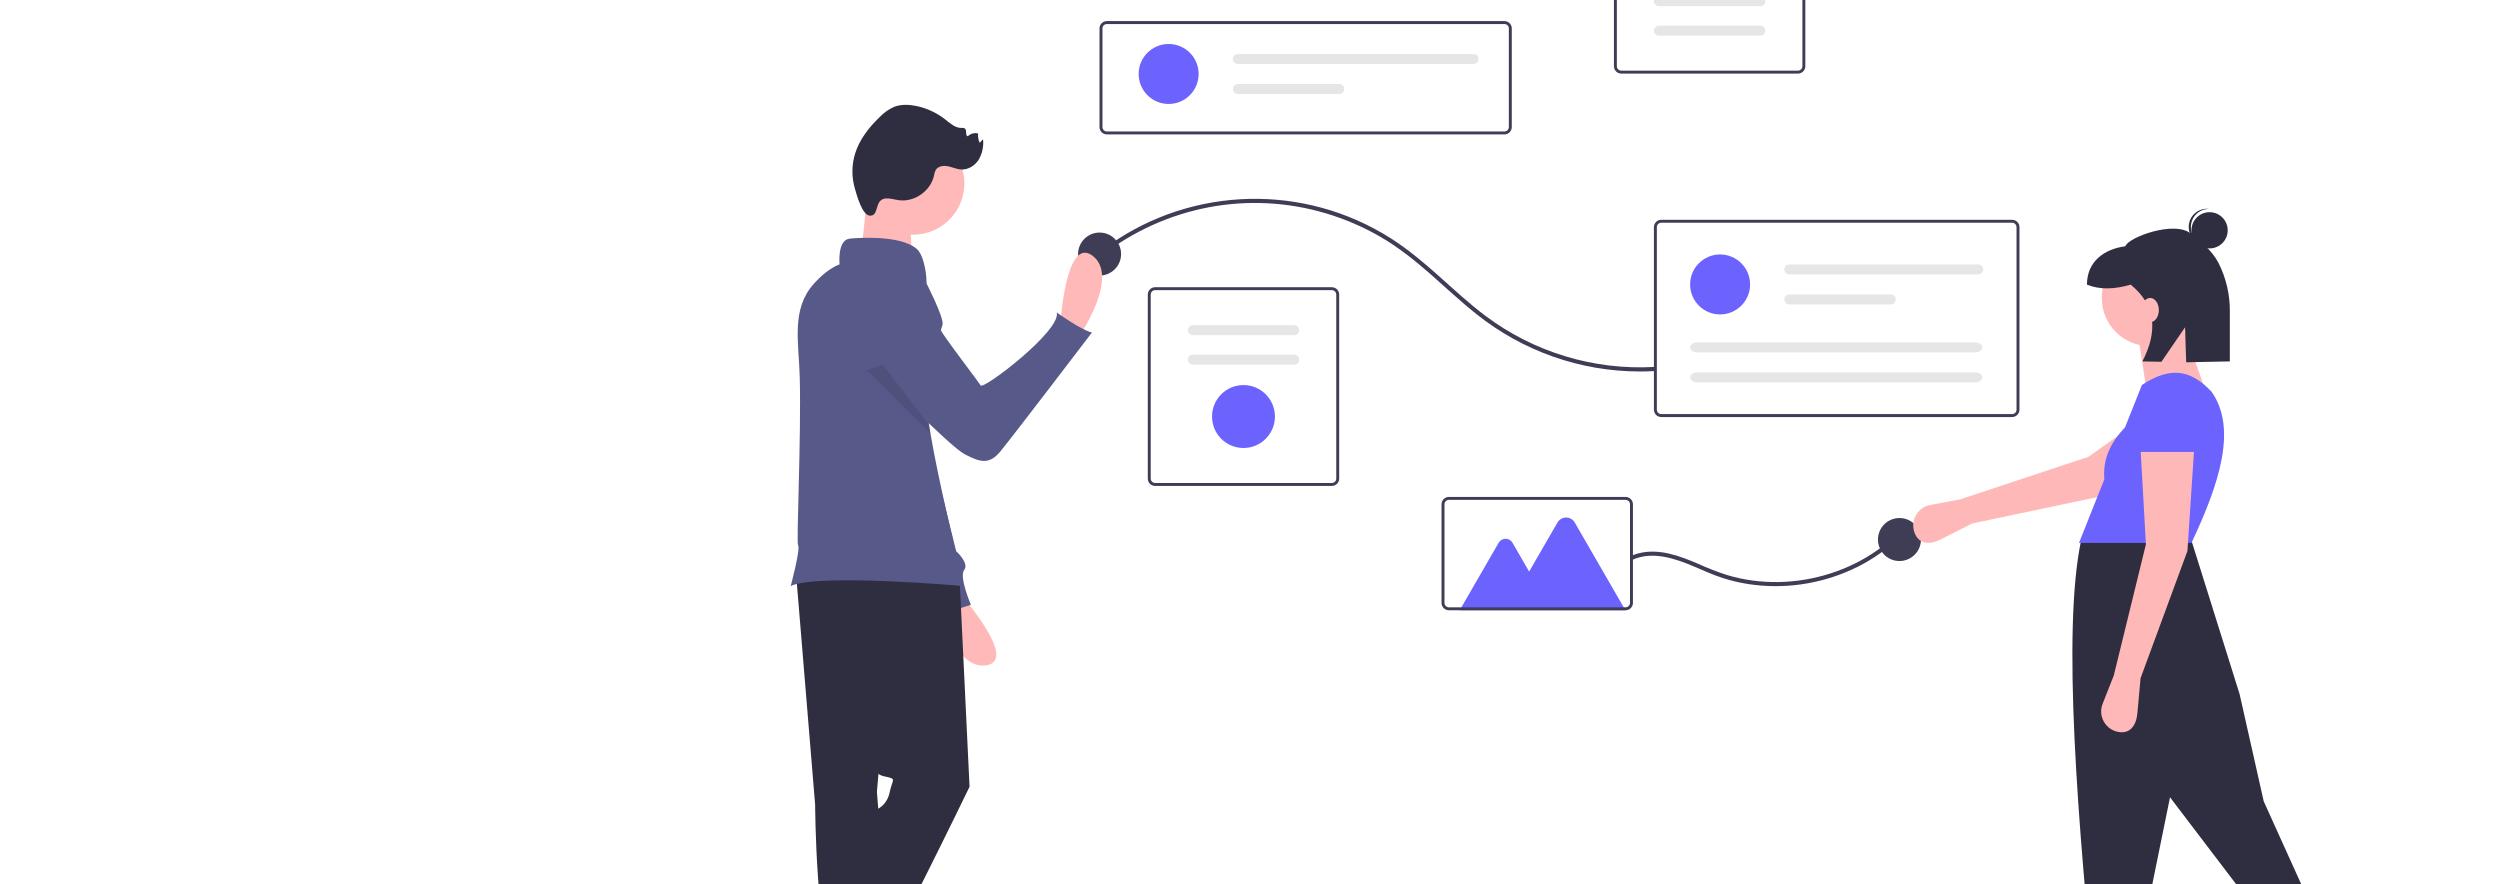
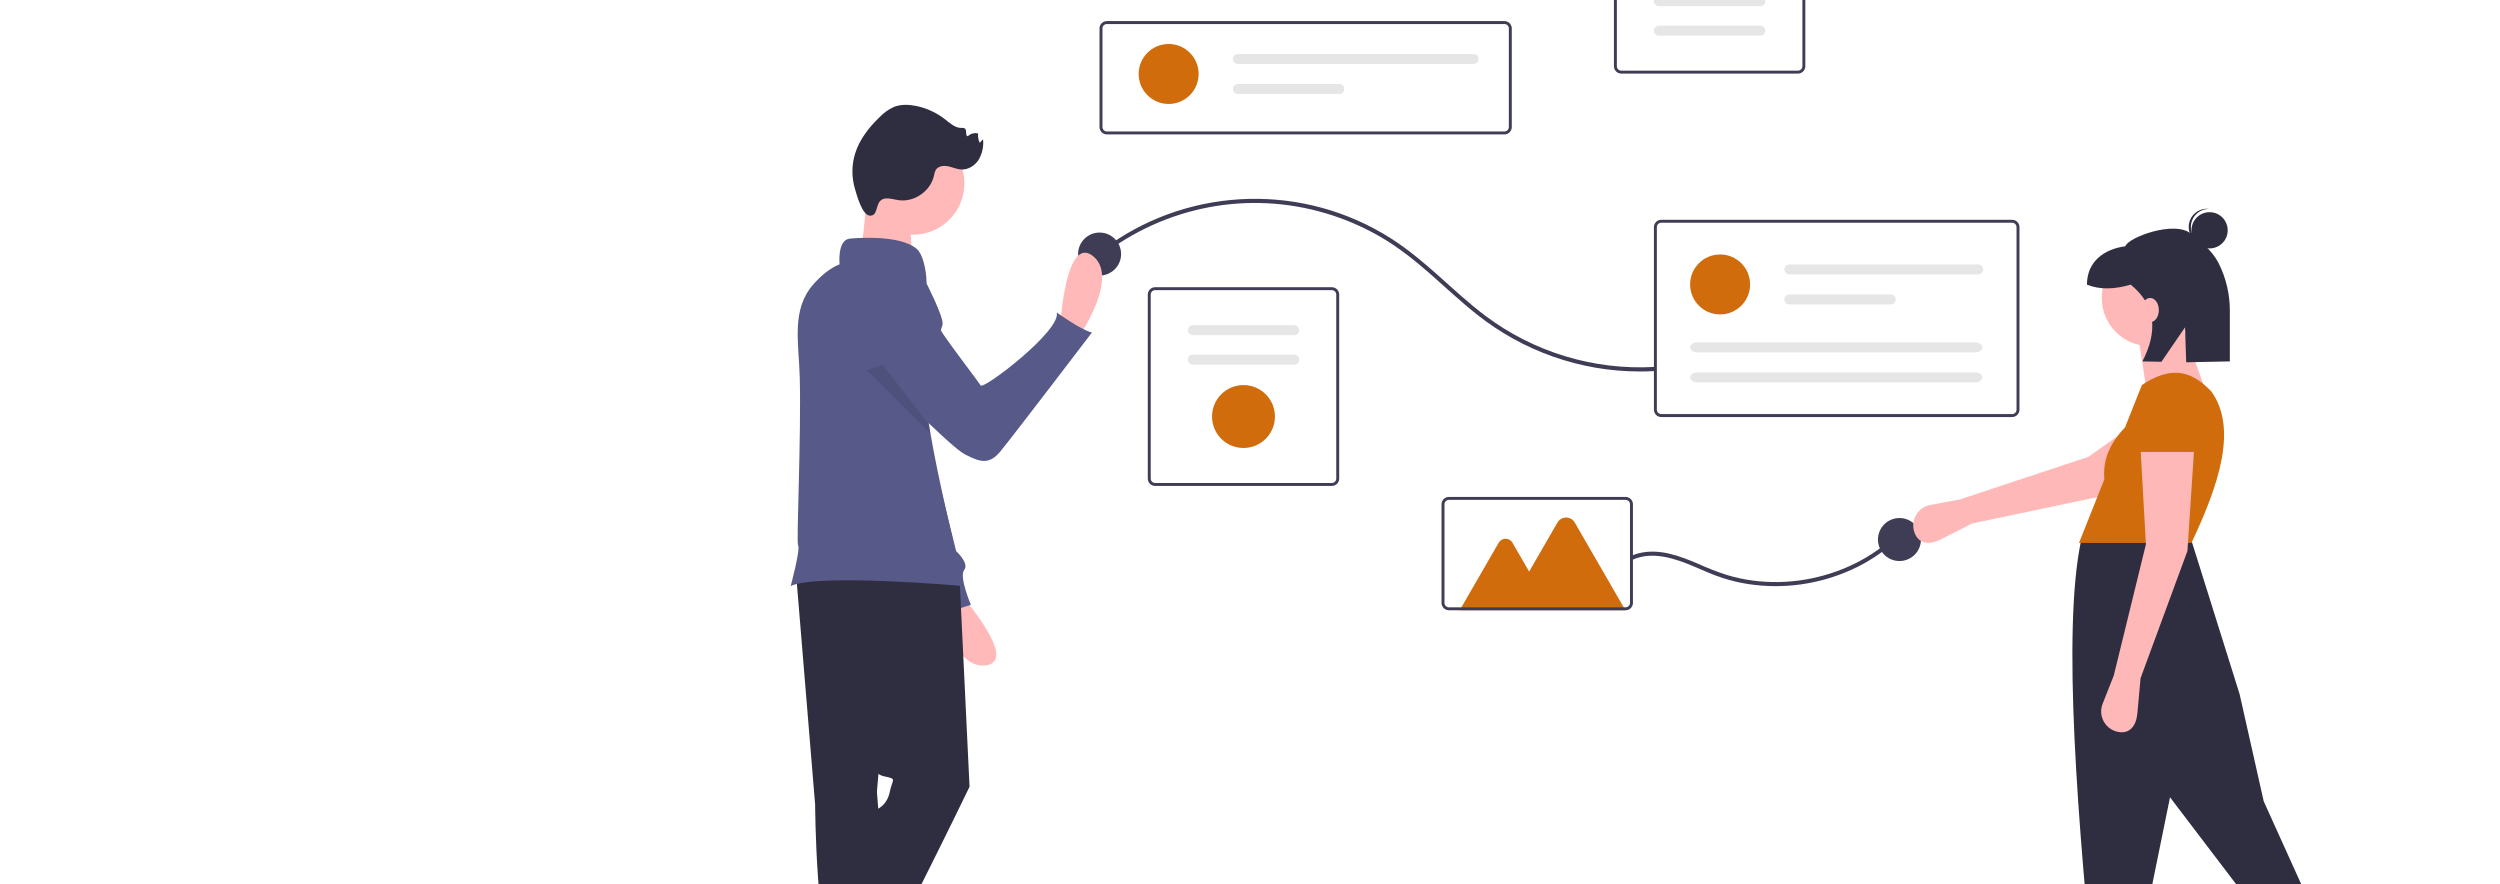
<svg xmlns="http://www.w3.org/2000/svg" id="bab7d7d3-5265-4add-b9d0-a4ec8bbdc3a5" data-name="Layer 1" width="365.825" height="129.214" viewBox="10 75 565.825 529.214">
  <path d="M562.481,240.958H324.224a4.417,4.417,0,0,1-4.412-4.412V177.444a4.417,4.417,0,0,1,4.412-4.412H562.481a4.417,4.417,0,0,1,4.412,4.412v59.101A4.417,4.417,0,0,1,562.481,240.958ZM324.224,174.797a2.65,2.65,0,0,0-2.647,2.647v59.101a2.65,2.65,0,0,0,2.647,2.647H562.481a2.65,2.65,0,0,0,2.647-2.647V177.444a2.65,2.65,0,0,0-2.647-2.647Z" transform="translate(-117.0873 -85.39315)" fill="#3f3d56" />
-   <circle cx="244.157" cy="119.334" r="17.973" fill="#6c63ff" />
+   <circle cx="244.157" cy="119.334" r="17.973" fill="#d16c0d" />
  <path d="M402.753,192.745a2.995,2.995,0,0,0,0,5.991H543.968a2.995,2.995,0,0,0,0-5.991Z" transform="translate(-117.0873 -85.39315)" fill="#e6e6e6" />
  <path d="M402.753,210.718a2.995,2.995,0,1,0,0,5.991H463.518a2.995,2.995,0,1,0,0-5.991Z" transform="translate(-117.0873 -85.39315)" fill="#e6e6e6" />
  <path d="M459.044,451.627H353.152a4.417,4.417,0,0,1-4.412-4.412V336.933a4.417,4.417,0,0,1,4.412-4.412H459.044a4.417,4.417,0,0,1,4.412,4.412V447.215A4.417,4.417,0,0,1,459.044,451.627ZM353.152,334.285a2.65,2.65,0,0,0-2.647,2.647V447.215a2.65,2.65,0,0,0,2.647,2.647H459.044a2.65,2.65,0,0,0,2.647-2.647V336.933a2.65,2.65,0,0,0-2.647-2.647Z" transform="translate(-117.0873 -85.39315)" fill="#3f3d56" />
  <path d="M375.715,355.263a2.995,2.995,0,0,0,0,5.991h60.765a2.995,2.995,0,0,0,0-5.991Z" transform="translate(-117.0873 -85.39315)" fill="#e6e6e6" />
  <path d="M375.715,372.911a2.995,2.995,0,1,0,0,5.991h60.765a2.995,2.995,0,1,0,0-5.991Z" transform="translate(-117.0873 -85.39315)" fill="#e6e6e6" />
-   <path d="M406.098,428.885A18.855,18.855,0,1,1,424.953,410.03,18.876,18.876,0,0,1,406.098,428.885Z" transform="translate(-117.0873 -85.39315)" fill="#6c63ff" />
+   <path d="M406.098,428.885A18.855,18.855,0,1,1,424.953,410.03,18.876,18.876,0,0,1,406.098,428.885Z" transform="translate(-117.0873 -85.39315)" fill="#d16c0d" />
  <path d="M632.513,85.393H738.405a4.417,4.417,0,0,1,4.412,4.412V200.088a4.417,4.417,0,0,1-4.412,4.412H632.513a4.417,4.417,0,0,1-4.412-4.412V89.805A4.417,4.417,0,0,1,632.513,85.393ZM738.405,202.735a2.65,2.65,0,0,0,2.647-2.647V89.805a2.65,2.65,0,0,0-2.647-2.647H632.513a2.65,2.65,0,0,0-2.647,2.647V200.088a2.65,2.65,0,0,0,2.647,2.647Z" transform="translate(-117.0873 -85.39315)" fill="#3f3d56" />
  <path d="M715.842,181.758a2.995,2.995,0,1,0,0-5.991H655.077a2.995,2.995,0,1,0,0,5.991Z" transform="translate(-117.0873 -85.39315)" fill="#e6e6e6" />
  <path d="M715.842,164.109a2.995,2.995,0,1,0,0-5.991H655.077a2.995,2.995,0,1,0,0,5.991Z" transform="translate(-117.0873 -85.39315)" fill="#e6e6e6" />
-   <path d="M685.459,108.135a18.855,18.855,0,1,1-18.855,18.855A18.876,18.876,0,0,1,685.459,108.135Z" transform="translate(-117.0873 -85.39315)" fill="#6c63ff" />
+   <path d="M685.459,108.135a18.855,18.855,0,1,1-18.855,18.855A18.876,18.876,0,0,1,685.459,108.135Z" transform="translate(-117.0873 -85.39315)" fill="#d16c0d" />
  <path d="M321.172,313.551a150.953,150.953,0,0,1,63.905-28.889,148.77,148.77,0,0,1,70.528,3.624,150.459,150.459,0,0,1,32.912,14.261c10.559,6.173,20.1,13.771,29.28,21.816,9.299,8.15,18.293,16.663,28.001,24.336a156.871,156.871,0,0,0,97.604,34.335q4.397.007,8.787-.242c1.587-.087,1.597-2.567,0-2.48a154.343,154.343,0,0,1-100.896-30.488c-10.062-7.524-19.249-16.126-28.628-24.463-9.093-8.082-18.43-15.944-28.746-22.437a151.858,151.858,0,0,0-167.662,3.822c-2.328,1.619-4.602,3.31-6.839,5.052-1.258.979.508,2.722,1.753,1.753Z" transform="translate(-117.0873 -85.39315)" fill="#3f3d56" />
  <circle cx="202.769" cy="227.257" r="12.886" fill="#3f3d56" />
  <circle cx="682.146" cy="398.345" r="12.886" fill="#3f3d56" />
  <path d="M866.739,410.334H656.482a4.417,4.417,0,0,1-4.412-4.412v-109.4A4.417,4.417,0,0,1,656.482,292.11h210.257a4.417,4.417,0,0,1,4.412,4.412v109.4A4.417,4.417,0,0,1,866.739,410.334ZM656.482,293.875a2.65,2.65,0,0,0-2.647,2.647v109.4a2.65,2.65,0,0,0,2.647,2.647h210.257a2.65,2.65,0,0,0,2.647-2.647v-109.4a2.65,2.65,0,0,0-2.647-2.647Z" transform="translate(-117.0873 -85.39315)" fill="#3f3d56" />
-   <circle cx="574.65" cy="245.471" r="17.973" fill="#6c63ff" />
+   <circle cx="574.65" cy="245.471" r="17.973" fill="#d16c0d" />
  <path d="M733.246,318.883a2.995,2.995,0,1,0,0,5.991H846.461a2.995,2.995,0,1,0,0-5.991Z" transform="translate(-117.0873 -85.39315)" fill="#e6e6e6" />
  <path d="M733.246,336.856a2.995,2.995,0,1,0,0,5.991h60.765a2.995,2.995,0,1,0,0-5.991Z" transform="translate(-117.0873 -85.39315)" fill="#e6e6e6" />
  <path d="M677.952,365.589c-2.279,0-4.133,1.344-4.133,2.995s1.854,2.995,4.133,2.995H844.785c2.279,0,4.133-1.344,4.133-2.995s-1.854-2.995-4.133-2.995Z" transform="translate(-117.0873 -85.39315)" fill="#e6e6e6" />
  <path d="M677.952,383.562c-2.279,0-4.133,1.344-4.133,2.995s1.854,2.995,4.133,2.995H844.785c2.279,0,4.133-1.344,4.133-2.995s-1.854-2.995-4.133-2.995Z" transform="translate(-117.0873 -85.39315)" fill="#e6e6e6" />
  <path d="M639.58,495.734c11.862-5.146,25.105-.66,36.286,4.083,5.758,2.443,11.455,5.05,17.414,6.979a99.26,99.26,0,0,0,15.353,3.638,108.498,108.498,0,0,0,31.539.193,110.124,110.124,0,0,0,30.437-8.85,102.921,102.921,0,0,0,26.342-17.223q1.497-1.352,2.936-2.767c1.142-1.119-.612-2.871-1.753-1.753a99.998,99.998,0,0,1-25.698,18.141,107.649,107.649,0,0,1-29.857,9.592,105.438,105.438,0,0,1-31.462.543,99.05,99.05,0,0,1-15.405-3.349,162.963,162.963,0,0,1-17.002-6.603c-11.285-4.846-23.823-9.592-36.223-6.25a30.212,30.212,0,0,0-4.16,1.485c-1.46.633-.199,2.77,1.251,2.141Z" transform="translate(-117.0873 -85.39315)" fill="#3f3d56" />
-   <path d="M634.998,526.146H535.661l23.377-40.491a4.774,4.774,0,0,1,8.268,0l9.986,17.297L594.274,473.541a5.977,5.977,0,0,1,10.352,0Z" transform="translate(-117.0873 -85.39315)" fill="#6c63ff" />
+   <path d="M634.998,526.146H535.661l23.377-40.491a4.774,4.774,0,0,1,8.268,0l9.986,17.297L594.274,473.541a5.977,5.977,0,0,1,10.352,0Z" transform="translate(-117.0873 -85.39315)" fill="#d16c0d" />
  <path d="M635.091,526.135H529.199a4.417,4.417,0,0,1-4.412-4.412V462.621a4.417,4.417,0,0,1,4.412-4.412H635.091a4.417,4.417,0,0,1,4.412,4.412v59.101A4.417,4.417,0,0,1,635.091,526.135ZM529.199,459.974a2.65,2.65,0,0,0-2.647,2.647v59.101a2.65,2.65,0,0,0,2.647,2.647H635.091a2.65,2.65,0,0,0,2.647-2.647V462.621a2.65,2.65,0,0,0-2.647-2.647Z" transform="translate(-117.0873 -85.39315)" fill="#3f3d56" />
  <path d="M842.785,474.12l-18.875,9.585c-6.737,3.421-13.239,2.836-15.728-4.297v0A12.481,12.481,0,0,1,817.675,463.025l17.939-3.349,76.829-25.49,46.54-33.001,17.061,27.181L922.268,457.384Z" transform="translate(-117.0873 -85.39315)" fill="#ffb8b8" />
  <polygon points="813.808 706.872 799.366 704.465 800.971 677.187 816.215 677.187 813.808 706.872" fill="#ffb8b8" />
  <polygon points="953.968 680.229 939.992 684.589 929.131 659.516 942.738 652.646 953.968 680.229" fill="#ffb8b8" />
  <path d="M1063.272,741.721l-17.65,7.221L961.382,638.225,934.906,768.196l-17.65-3.209C905.934,652.935,896.701,538.643,908.03,484.587l65.386-2.808,29.685,94.67,14.441,64.183Z" transform="translate(-117.0873 -85.39315)" fill="#2f2e41" />
  <path d="M930.1,814.326h0a12.672,12.672,0,0,1-7.855-.835l-8.579-3.86c-7.193-.369-12.091,1.063-16.096-4.163a10.496,10.496,0,0,1-1.225-10.582h0a10.569,10.569,0,0,1,8.631-6.28l11.783-7.425.618,5.566c5.385,3.051,11.779,1.733,18.554-1.237l3.698,12.944A12.672,12.672,0,0,1,930.1,814.326Z" transform="translate(-117.0873 -85.39315)" fill="#2f2e41" />
  <path d="M1076.774,787.774h0a12.672,12.672,0,0,1-7.701,1.761l-9.367-.865c-6.923,1.987-11.091,4.932-16.576,1.29a10.496,10.496,0,0,1-4.595-9.61h0a10.569,10.569,0,0,1,6.124-8.743l8.733-10.849,2.392,5.064c6.084,1.137,11.704-2.186,17.147-7.195l7.701,11.041A12.672,12.672,0,0,1,1076.774,787.774Z" transform="translate(-117.0873 -85.39315)" fill="#2f2e41" />
  <circle cx="832.26" cy="253.579" r="28.882" fill="#ffb8b8" />
  <polygon points="867.561 314.553 829.853 306.53 825.04 275.241 851.515 269.625 867.561 314.553" fill="#ffb8b8" />
-   <path d="M974.218,485.791H906.826L922.017,447.653c-1.104-13.123,4.458-22.775,12.418-31.178l10.099-25.355c16.317-10.739,28.619-9.937,41.719,4.011C1001.784,417.123,991.034,450.18,974.218,485.791Z" transform="translate(-117.0873 -85.39315)" fill="#6c63ff" />
+   <path d="M974.218,485.791H906.826L922.017,447.653c-1.104-13.123,4.458-22.775,12.418-31.178l10.099-25.355c16.317-10.739,28.619-9.937,41.719,4.011C1001.784,417.123,991.034,450.18,974.218,485.791Z" transform="translate(-117.0873 -85.39315)" fill="#d16c0d" />
  <path d="M943.732,566.822l-1.917,21.082c-.684,7.525-4.636,12.721-12.001,11.037h0a12.481,12.481,0,0,1-8.828-16.75l6.7-16.974L946.941,486.593l-3.209-56.962h32.092l-4.011,60.974Z" transform="translate(-117.0873 -85.39315)" fill="#ffb8b8" />
-   <path d="M978.23,431.235H941.325l2.587-24.075a16.701,16.701,0,0,1,15.853-15.999h0a16.701,16.701,0,0,1,17.522,16.026Z" transform="translate(-117.0873 -85.39315)" fill="#6c63ff" />
+   <path d="M978.23,431.235H941.325l2.587-24.075a16.701,16.701,0,0,1,15.853-15.999h0a16.701,16.701,0,0,1,17.522,16.026Z" transform="translate(-117.0873 -85.39315)" fill="#d16c0d" />
  <circle cx="868.006" cy="213.025" r="10.856" fill="#2f2e41" />
  <path d="M973.907,295.761a10.848,10.848,0,0,1,10.851-10.147c-.224-.028-.446-.063-.675-.078a10.856,10.856,0,0,0-1.393,21.667c.229.015.453.009.679.009A10.848,10.848,0,0,1,973.907,295.761Z" transform="translate(-117.0873 -85.39315)" fill="#2f2e41" />
  <path d="M973.846,300.396c-9.682-8.032-37.452,2.176-39.244,7.576-13.093,1.784-23.005,9.423-23.005,23.005v0c7.784,3.189,16.637,2.796,26.207,0,15.255,12.432,16.301,28.06,7.023,46.011l11.414.228,14.148-20.678.677,20.974,26.163-.525V346.932a62.841,62.841,0,0,0-6.71-28.79C986.441,310.221,980.114,305.596,973.846,300.396Z" transform="translate(-117.0873 -85.39315)" fill="#2f2e41" />
  <ellipse cx="832.396" cy="260.84" rx="5.191" ry="7.268" fill="#ffb8b8" />
  <path d="M296.282,355.456s3.125-54.09,19.348-41.8-7.085,46.816-7.085,46.816Z" transform="translate(-117.0873 -85.39315)" fill="#ffb9b9" />
  <path d="M235.923,515.9s36.038,40.457,15.875,43.238-28.094-38.114-28.094-38.114Z" transform="translate(-117.0873 -85.39315)" fill="#ffb9b9" />
  <path d="M188.897,324.395h0A23.734,23.734,0,0,1,206.36,344.045l11.463,81.591,16.07,65.084s8.035,7.232,4.821,11.249,4.018,20.891,4.018,20.891l-20.088,6.428s-2.411-16.874-6.428-17.677c-3.531-.706-43.055-106.289-52.581-131.867-1.314-3.527-2.057-5.533-2.057-5.533S163.185,320.378,188.897,324.395Z" transform="translate(-117.0873 -85.39315)" fill="#575a89" />
  <path d="M192.566,749.885l12.338,21.865c9.555,20.4,1.064,24.105-22.363,13.993l-5.34-25.818Z" transform="translate(-117.0873 -85.39315)" fill="#ffb9b9" />
  <path d="M198.792,778.945s5.857-9.536,7.976-7.94,10.856,8.513,10.856,8.513L229.005,790.419s38.453,4.065,14.019,17.539-37.937,2.302-37.937,2.302-34.222,1.78-33.67-7.768,11.589-24.654,11.589-24.654S196.916,787.164,198.792,778.945Z" transform="translate(-117.0873 -85.39315)" fill="#2f2e41" />
  <path d="M137.815,502.732,149.382,642.695s.386,83.67,12.724,99.864S174.83,766.85,174.83,766.85l25.448-13.11s-13.11-21.844-10.41-25.188a18.638,18.638,0,0,0,3.47-7.2l-6.94-86.369,13.11-150.374Z" transform="translate(-117.0873 -85.39315)" fill="#2f2e41" />
  <path d="M155.551,766.85" transform="translate(-117.0873 -85.39315)" fill="none" stroke="#3f3d56" stroke-miterlimit="10" />
  <polygon points="52.344 664.492 41.548 693.024 17.064 682.788 29.981 661.407 52.344 664.492" fill="#ffb9b9" />
  <path d="M151.421,768.807s9.183-5.739,10.331-3.444,5.739,12.052,5.739,12.052l5.165,14.348s31.566,20.087,4.591,21.235-33.861-14.348-33.861-14.348S112.968,785.451,117.559,777.416s20.661-16.368,20.661-16.368S146.255,775.12,151.421,768.807Z" transform="translate(-117.0873 -85.39315)" fill="#2f2e41" />
  <path d="M235.751,503.117l6.169,128.782s-56.294,116.443-62.463,119.528a15.488,15.488,0,0,0-7.711,9.254l-33.931-8.483,15.423-24.677,33.931-82.513s5.398-2.313,6.94-10.025,4.627-7.711-3.085-9.254-7.711-9.254-7.711-9.254L157.865,499.262Z" transform="translate(-117.0873 -85.39315)" fill="#2f2e41" />
  <circle cx="207.989" cy="270.231" r="30.846" transform="translate(-209.1556 346.8549) rotate(-80.78252)" fill="#ffb9b9" />
  <path d="M180.613,272.159s-2.313,39.329-5.398,43.184,32.388,3.085,32.388,3.085-2.313-33.159,0-36.244S180.613,272.159,180.613,272.159Z" transform="translate(-117.0873 -85.39315)" fill="#ffb9b9" />
  <path d="M238.061,511.601s-87.14-7.71-103.33,0c0,0,5.96-22.11,4.42-24.42-1.12-1.69,1.97-64.67,1-101-.55-20.5-5.28-40.52,8.47-55.74,4.68-5.17,9.9-9.51,15.41-11.63,0,0-1.54-14.65,6.17-15.42,0,0,29.31-3.09,40.1,6.17,3.45,2.94,5.62,11.9,5.85,19.62-5.34,26.26-3.45,55.4,1.45,85.63.3,1.92.63,3.85.96,5.78C223.761,450.571,231.621,481.481,238.061,511.601Z" transform="translate(-117.0873 -85.39315)" fill="#575a89" />
  <path d="M191.875,279.32c2.609-.156,5.156.726,7.746,1.07,9.268,1.23,18.91-5.495,20.956-14.618a11.216,11.216,0,0,1,1.072-3.492c1.426-2.329,4.675-2.773,7.353-2.237s5.216,1.789,7.944,1.932c4.211.221,8.254-2.371,10.498-5.941a20.148,20.148,0,0,0,2.577-12.169l-2.019,2.119a10.254,10.254,0,0,1-.914-5.573,6.467,6.467,0,0,0-6.125,1.567c-1.78.189-.437-3.302-1.759-4.508a3.059,3.059,0,0,0-2.152-.403c-3.787.037-6.85-2.86-9.834-5.192a41.789,41.789,0,0,0-17.65-8.051c-4.276-.834-8.823-.968-12.878.624a27.51,27.51,0,0,0-8.697,6.169c-6.349,6.105-11.971,13.278-14.612,21.68a36.497,36.497,0,0,0-.175,21.163c1.064,3.592,4.272,15.894,8.967,16.18C188.073,290.001,184.531,279.758,191.875,279.32Z" transform="translate(-117.0873 -85.39315)" fill="#2f2e41" />
  <path d="M204.643,328.181l11.051,1.184s10.848,21.046,10.06,25.436-2.503,1.725,2.379,8.748,18.738,25.178,20.453,27.843,48.489-33.022,45.581-43.714c0,0,14.772,10.598,21.101,12.008,0,0-48.203,63.218-54.921,71.308s-12.123,6.429-21.355,1.632-55.933-52.644-55.933-52.644Z" transform="translate(-117.0873 -85.39315)" fill="#575a89" />
  <path d="M218.561,420.591l-38.41-38.41,9.72-3.17,27.73,35.8C217.901,416.731,218.231,418.661,218.561,420.591Z" transform="translate(-117.0873 -85.39315)" opacity="0.1" style="isolation:isolate" />
</svg>
